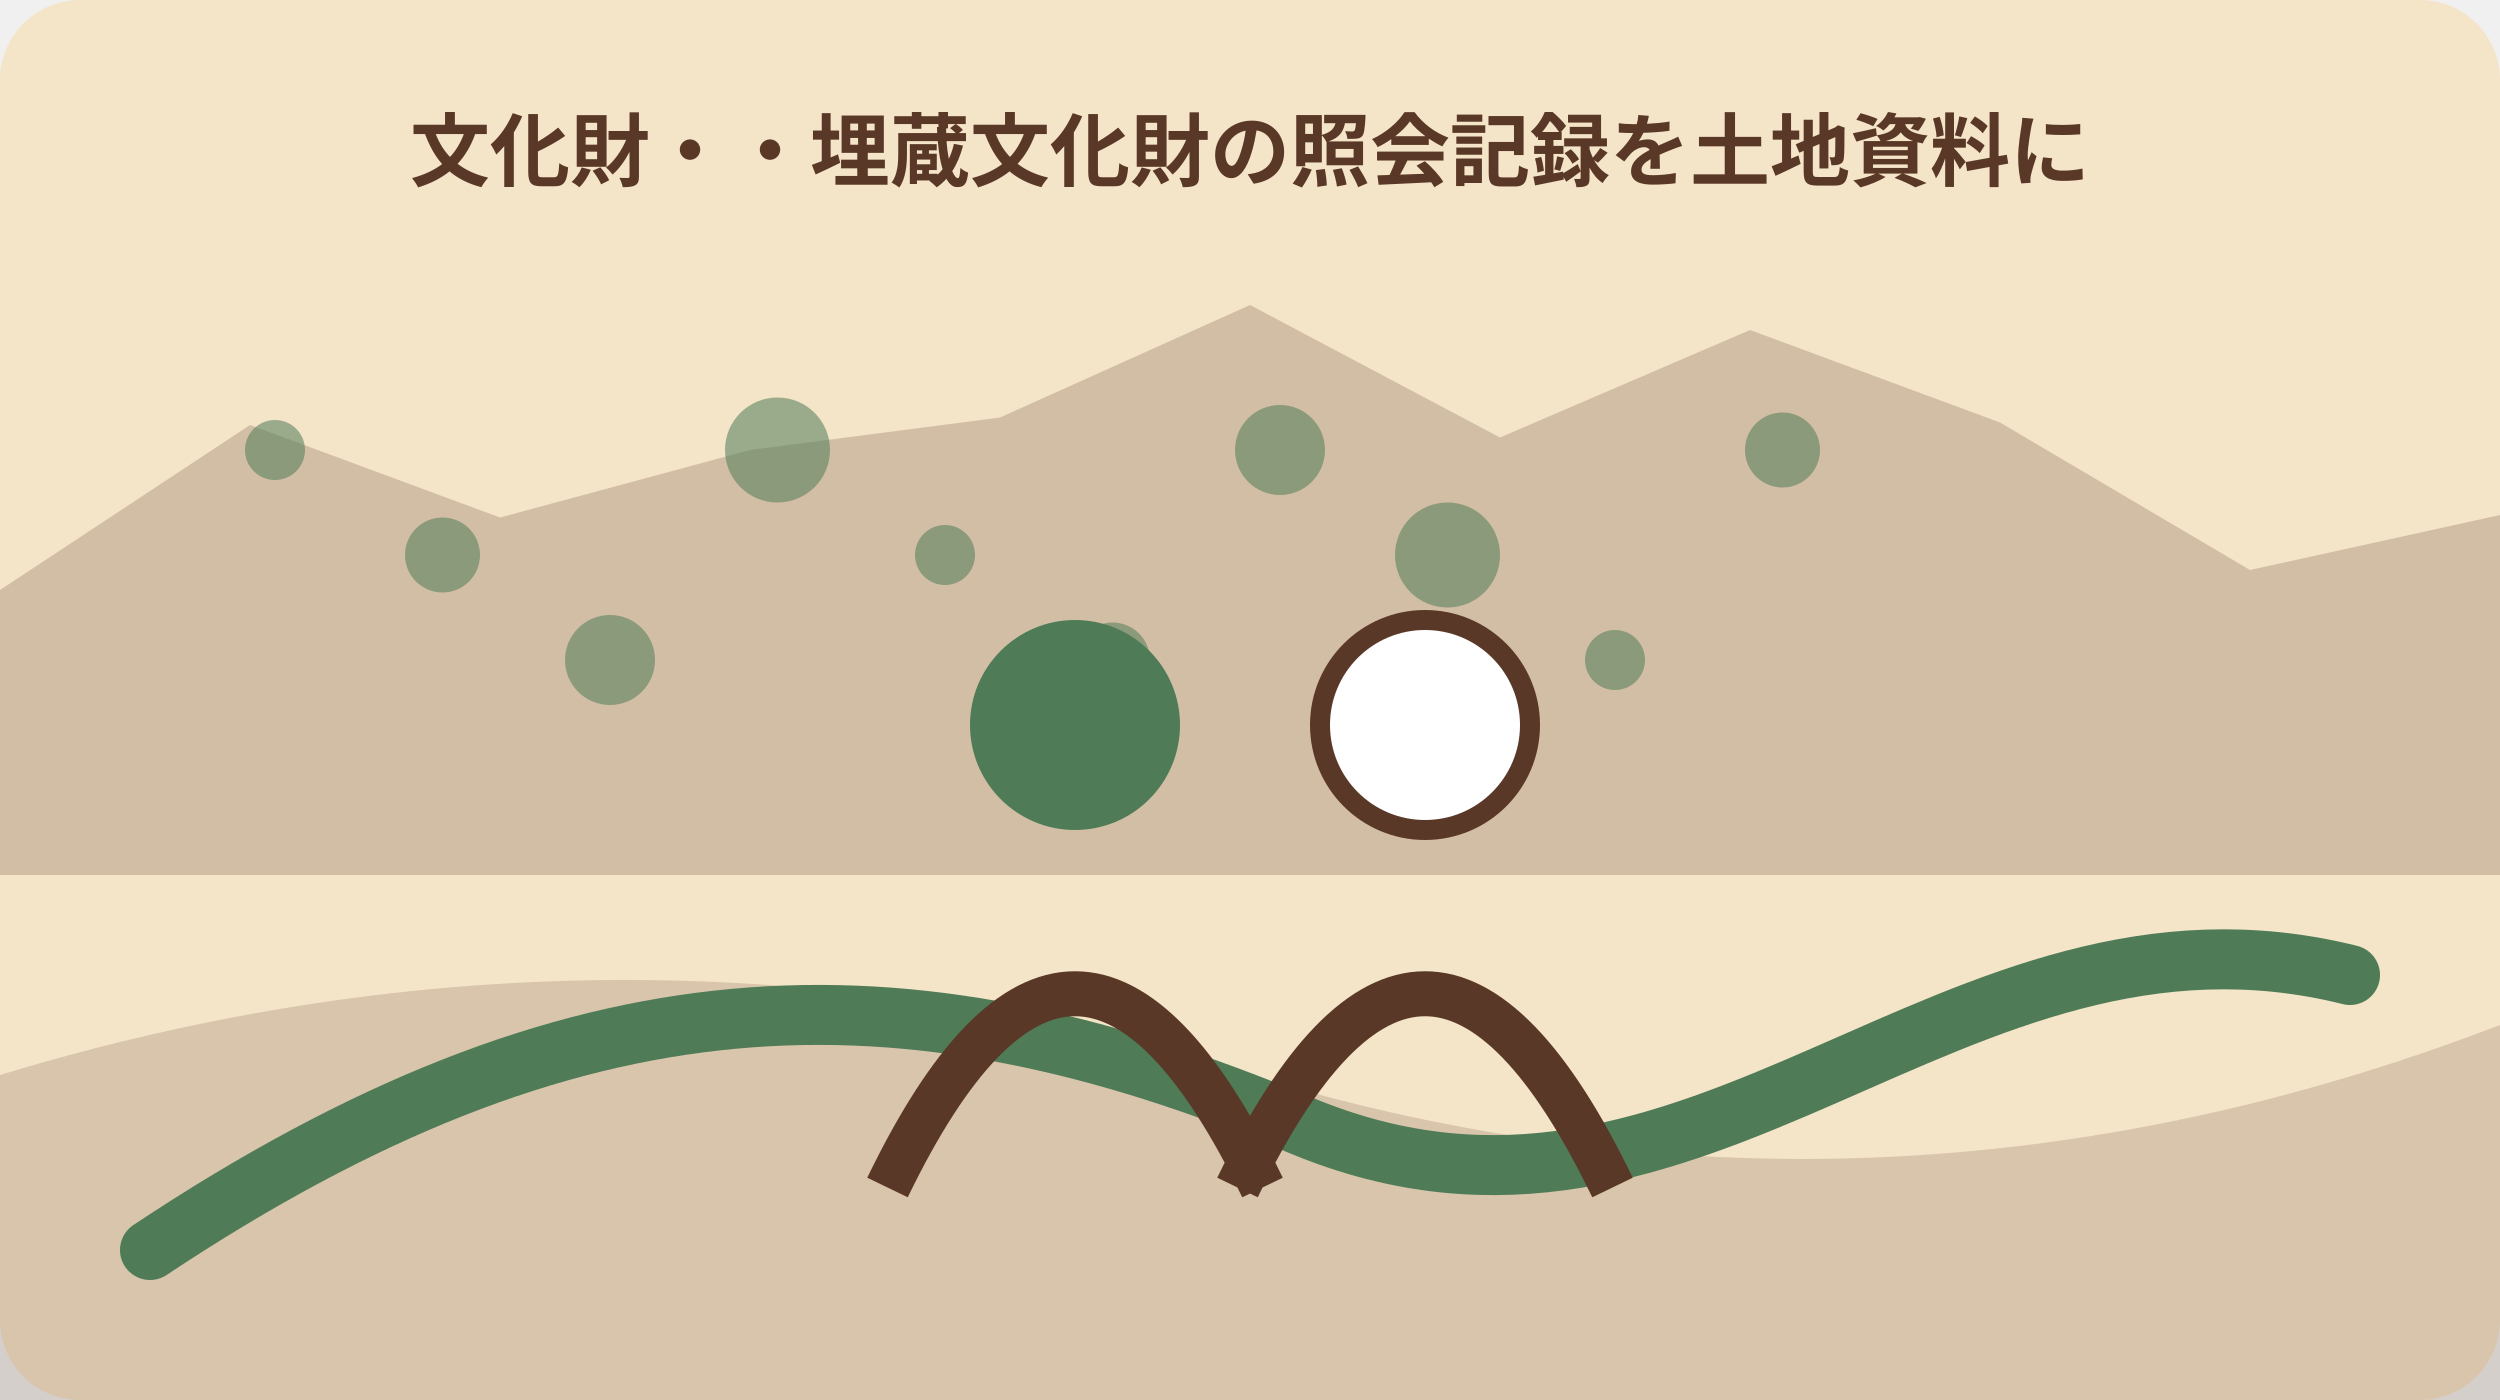
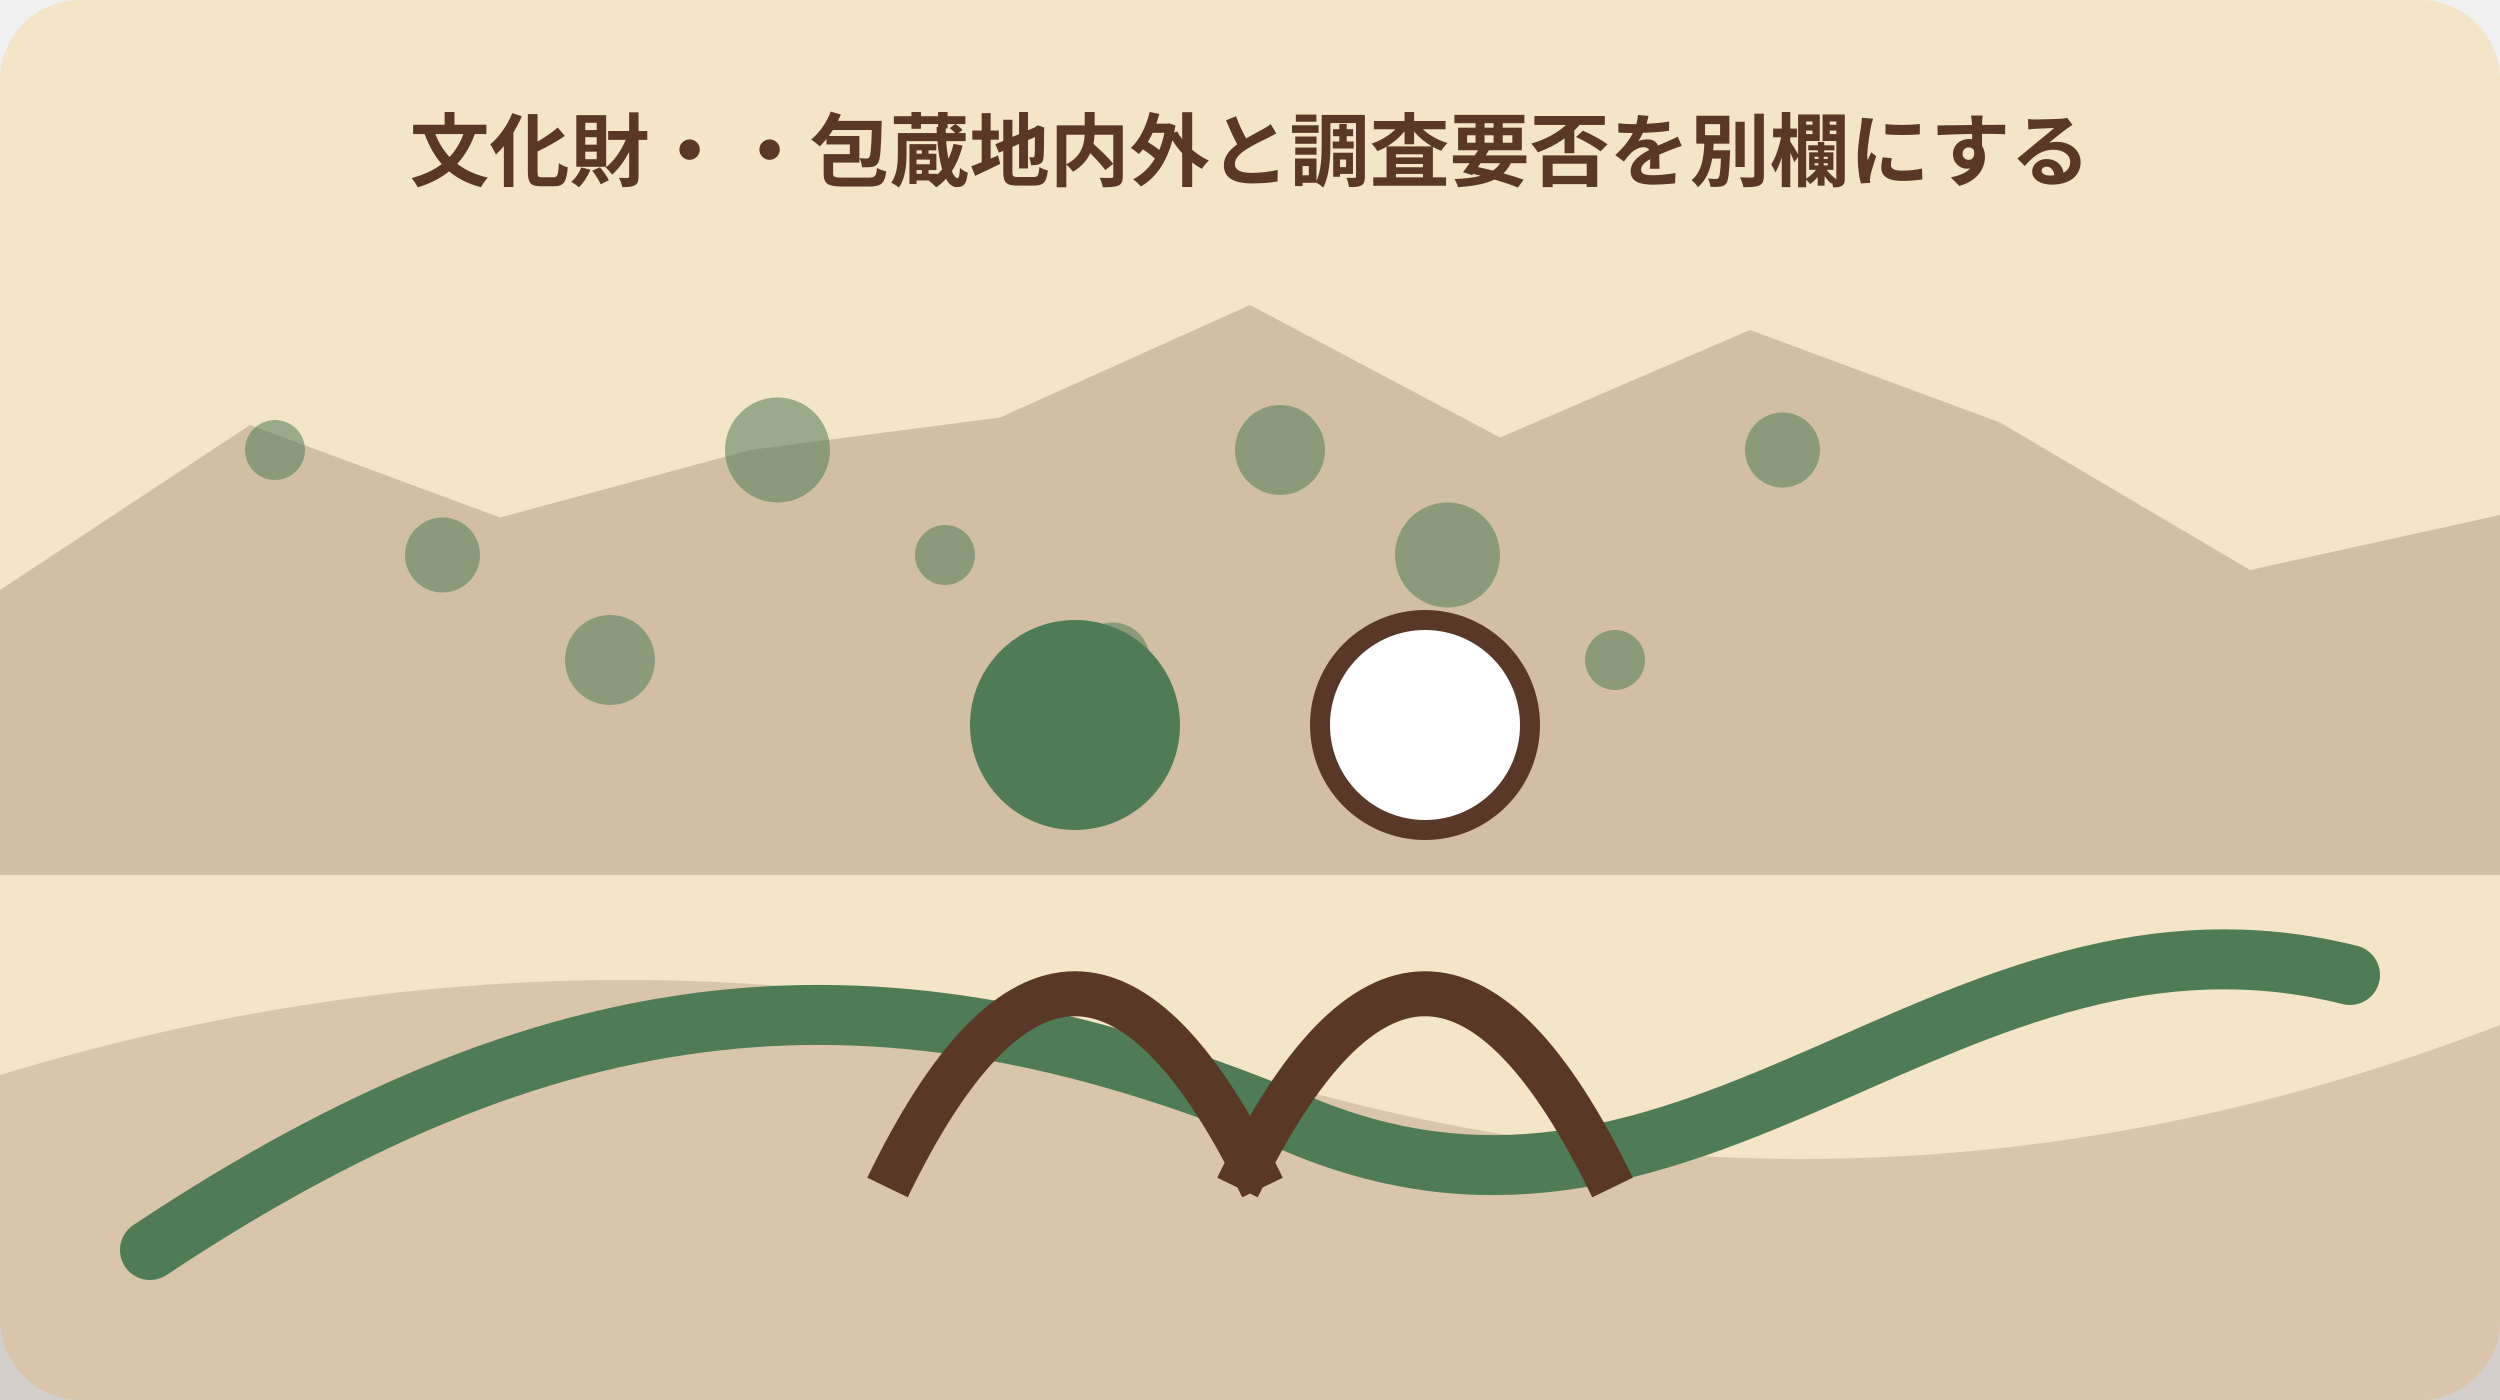
<svg xmlns="http://www.w3.org/2000/svg" width="1000" height="560" viewBox="0 0 1000 560" role="img" aria-labelledby="title desc" data-illustration="mori-editorial" data-topic-id="205" data-scene-index="2">
  <rect width="1000" height="560" rx="32" fill="#f4e4c8" />
  <polygon points="0,236 100,170 200,207 300,180 400,167 500,122 600,175 700,132 800,169 900,228 1000,206 1000,350 0,350" fill="#5a3827" opacity=".22" />
  <path d="M0 430 Q250 354 500 430 T1000 410 V560 H0Z" fill="#5a3827" opacity=".18" />
  <path d="M60 500 C230 387 360 383 520 450 S780 350 940 390" fill="none" stroke="#4f7b57" stroke-width="24" stroke-linecap="round" />
  <circle cx="110" cy="180" r="12" fill="#4f7b57" opacity=".55" />
  <circle cx="177" cy="222" r="15" fill="#4f7b57" opacity=".55" />
  <circle cx="244" cy="264" r="18" fill="#4f7b57" opacity=".55" />
  <circle cx="311" cy="180" r="21" fill="#4f7b57" opacity=".55" />
  <circle cx="378" cy="222" r="12" fill="#4f7b57" opacity=".55" />
  <circle cx="445" cy="264" r="15" fill="#4f7b57" opacity=".55" />
  <circle cx="512" cy="180" r="18" fill="#4f7b57" opacity=".55" />
  <circle cx="579" cy="222" r="21" fill="#4f7b57" opacity=".55" />
  <circle cx="646" cy="264" r="12" fill="#4f7b57" opacity=".55" />
  <circle cx="713" cy="180" r="15" fill="#4f7b57" opacity=".55" />
  <g data-scene="people">
    <circle cx="430" cy="290" r="42" fill="#4f7b57" />
    <circle cx="570" cy="290" r="42" fill="#fff" stroke="#5a3827" stroke-width="8" />
    <path d="M355 475q75-155 150 0M495 475q75-155 150 0" fill="none" stroke="#5a3827" stroke-width="18" />
  </g>
-   <text x="500" y="72" text-anchor="middle" font-family="sans-serif" font-size="32" font-weight="700" fill="#5a3827">文化財・・埋蔵文化財の照会記録を土地資料に</text>
+   <text x="500" y="72" text-anchor="middle" font-family="sans-serif" font-size="32" font-weight="700" fill="#5a3827">文化財・・包蔵地内外と調査要否を別欄にする</text>
</svg>
